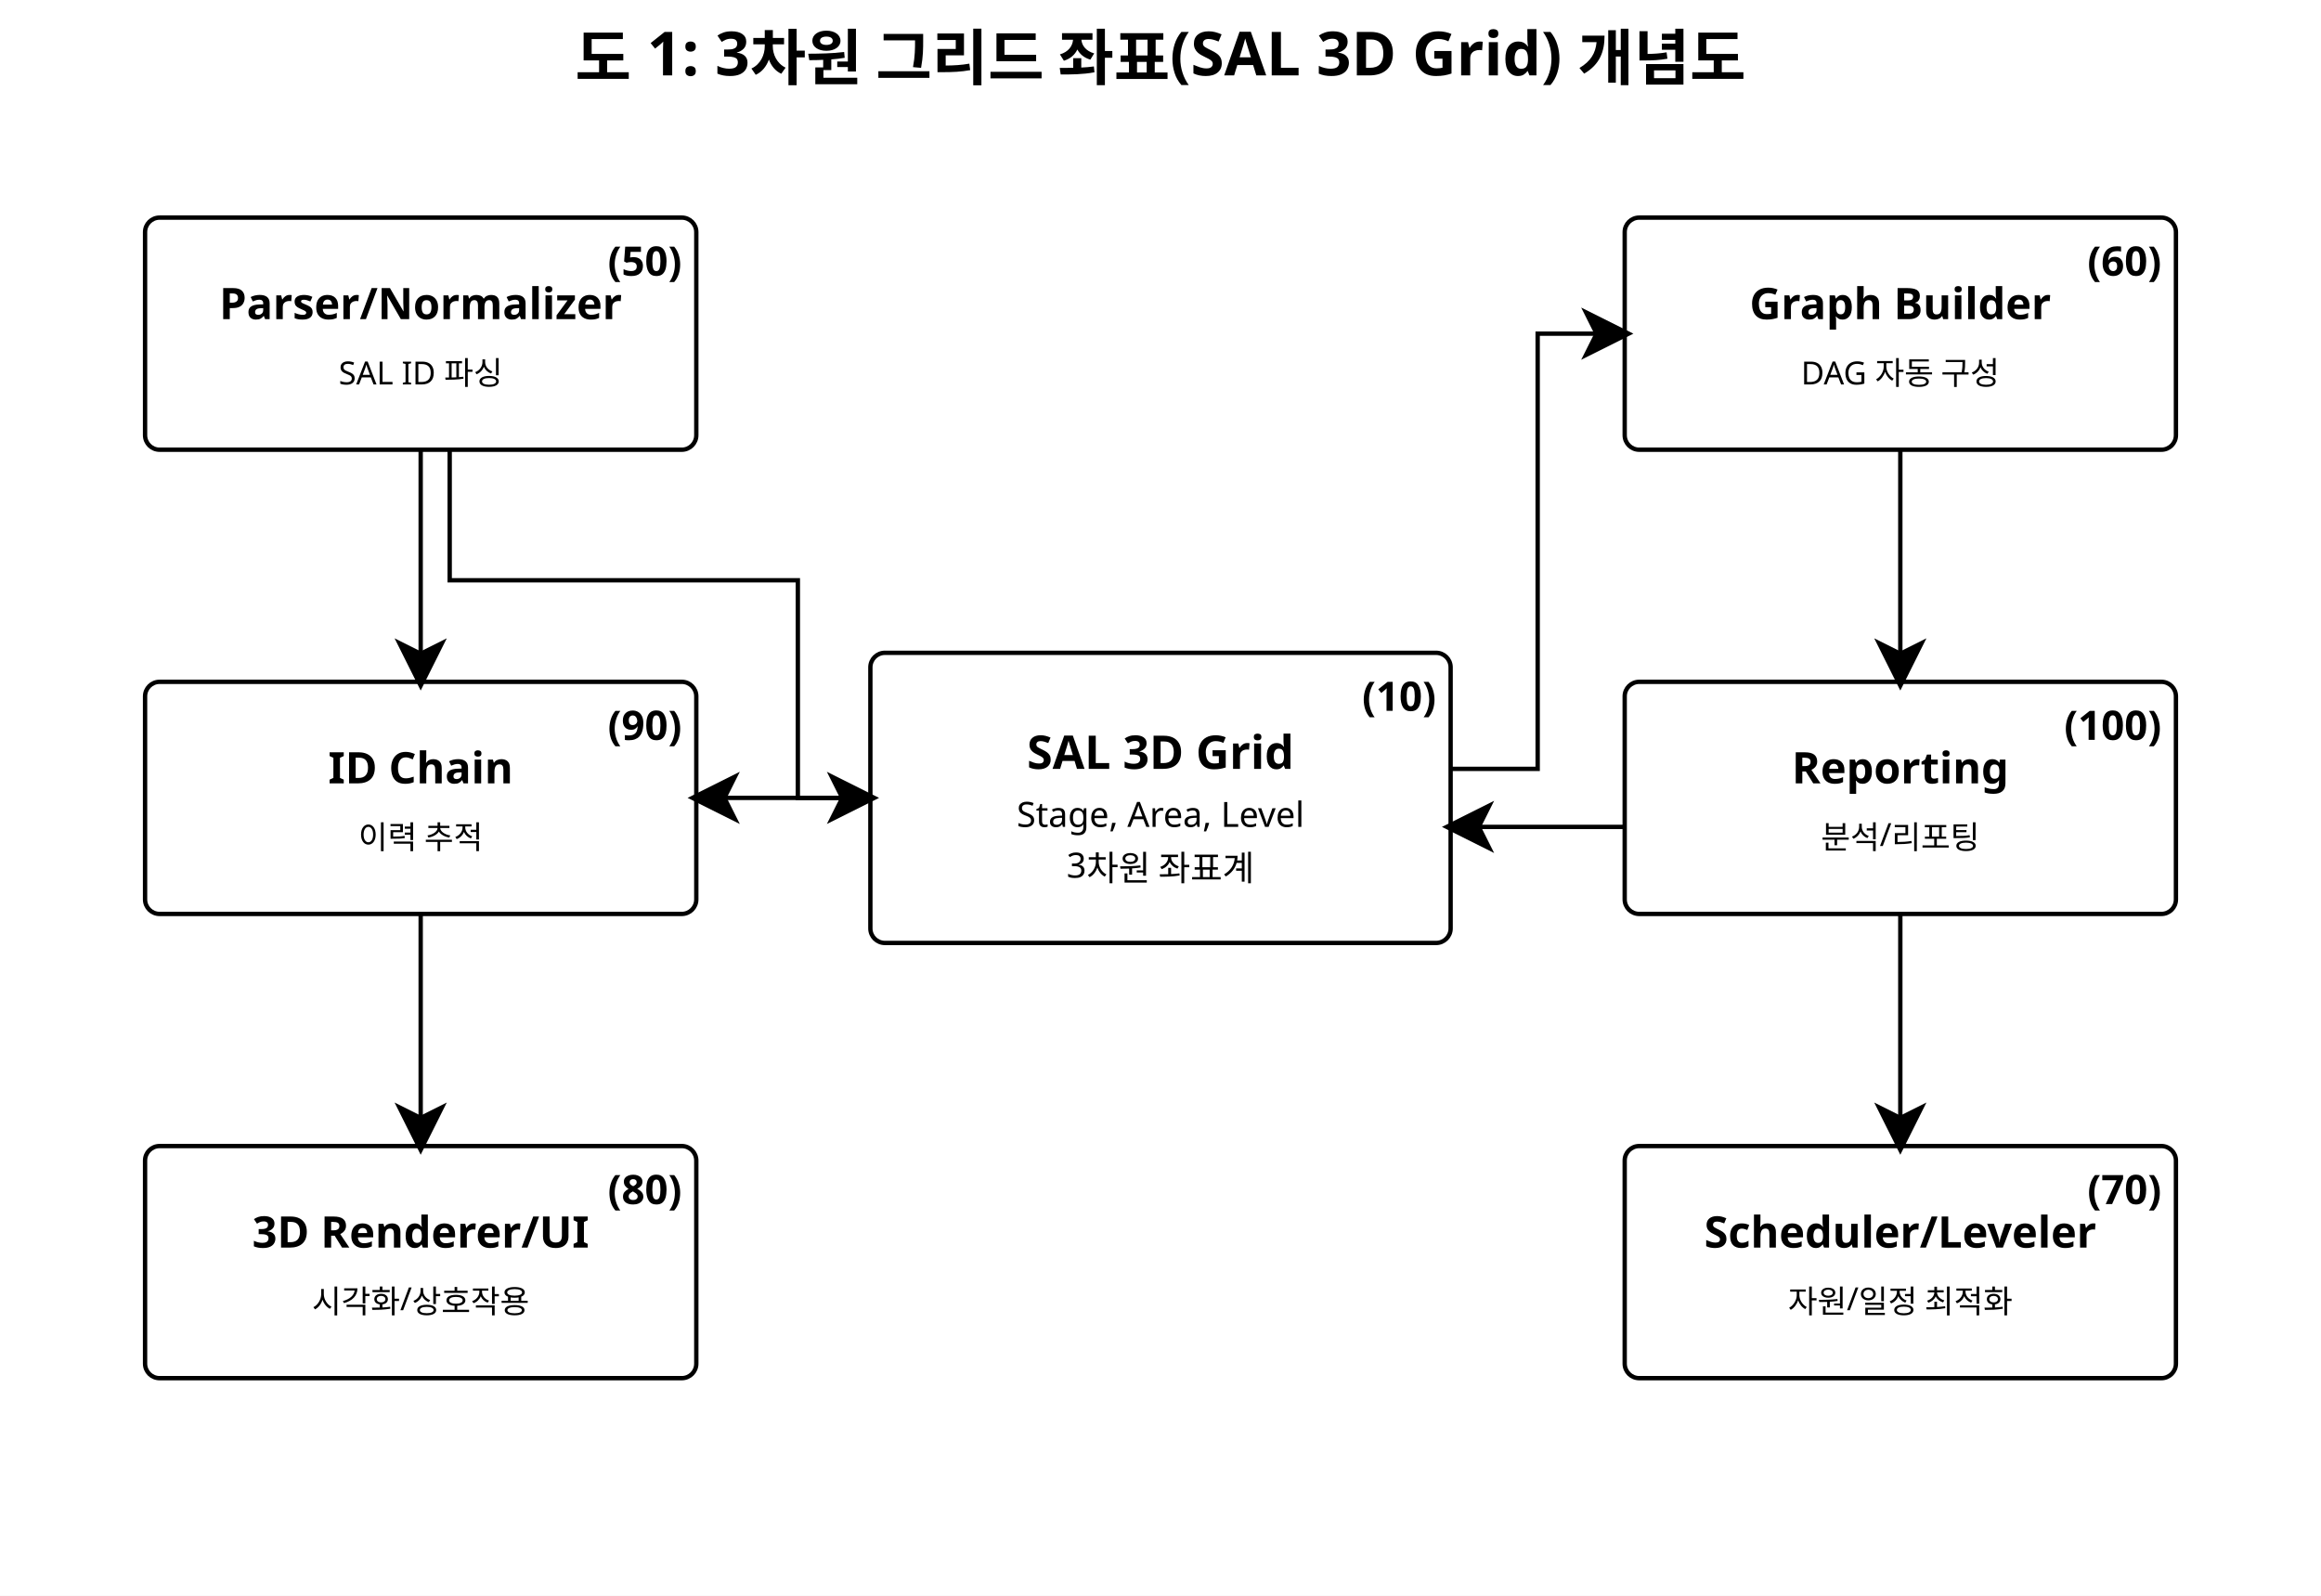
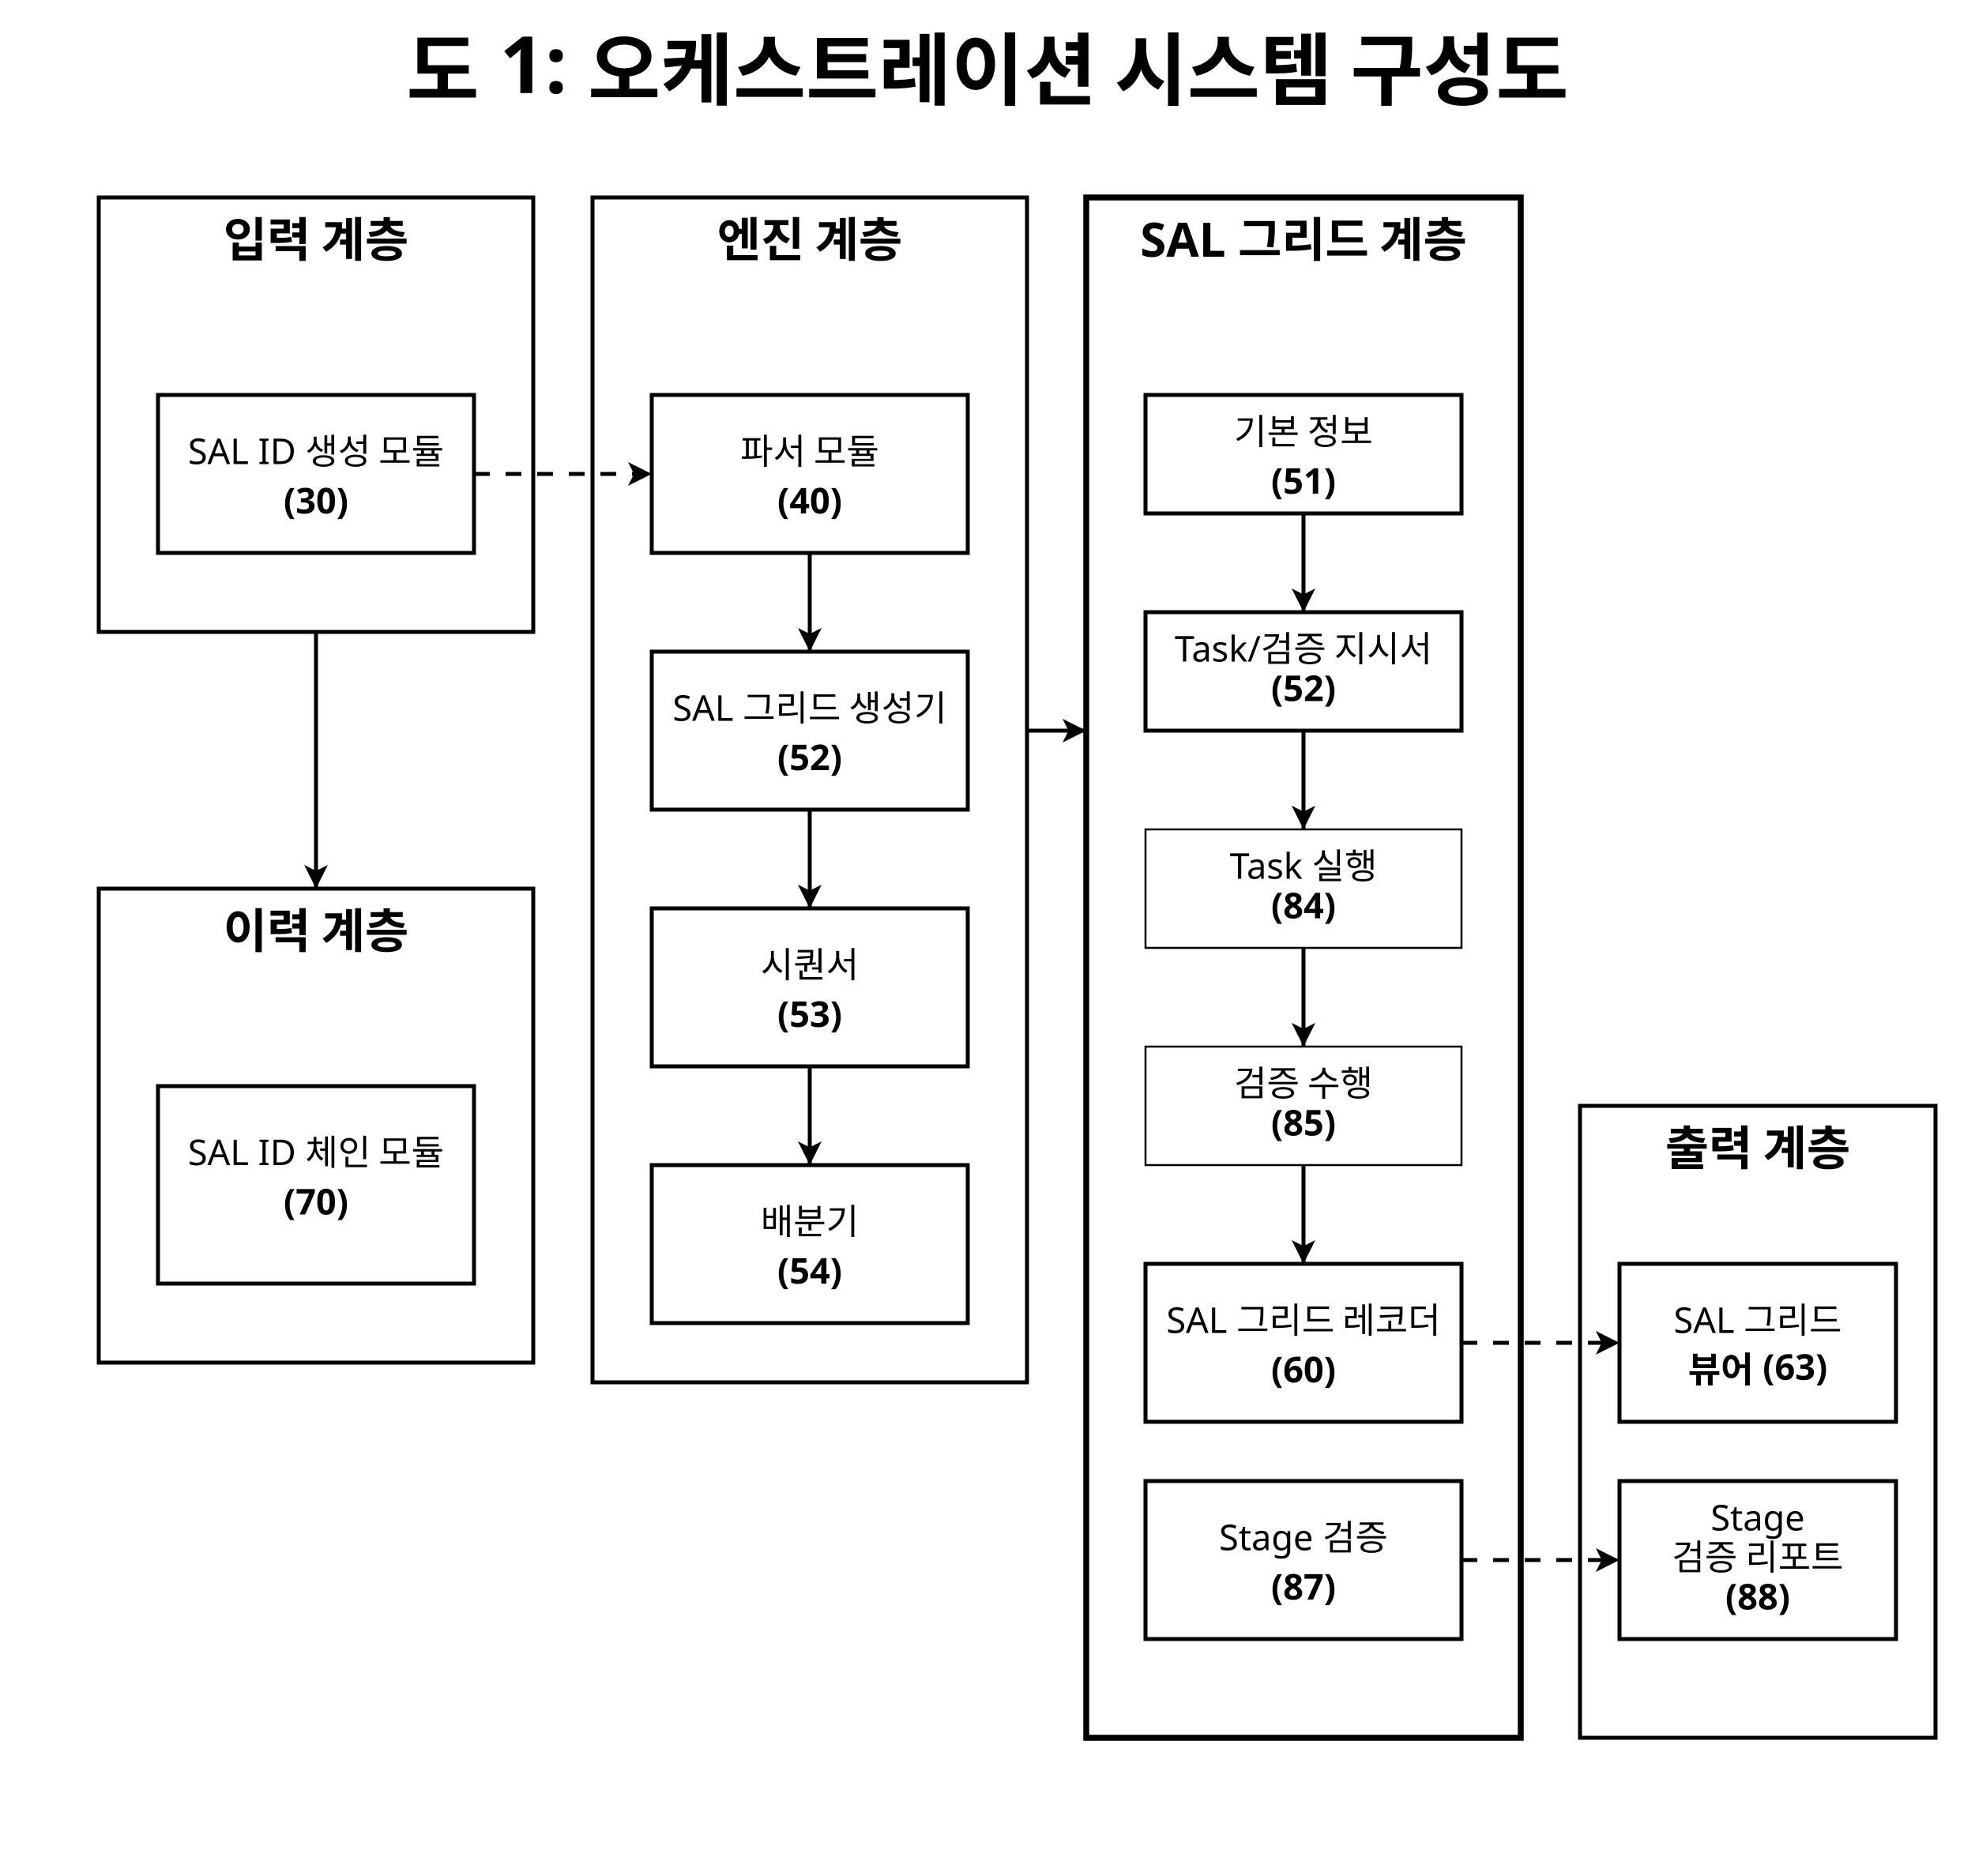
- <svg xmlns="http://www.w3.org/2000/svg" width="1600" height="1100" viewBox="0 0 1600 1100">
+ <svg xmlns="http://www.w3.org/2000/svg" width="1000" height="950" viewBox="0 0 1000 950">
  <rect width="100%" height="100%" fill="white" />
  <defs>
-     <marker id="arrowhead" markerWidth="12" markerHeight="12" refX="10" refY="6" orient="auto">
-       <path d="M0,0 L12,6 L0,12 L3,6 Z" fill="black" />
+     <marker id="arrow" markerWidth="6" markerHeight="6" refX="6" refY="3" orient="auto">
+       <path d="M0,0 L6,3 L0,6 L1.5,3 Z" fill="black" />
    </marker>
  </defs>
-   <text x="800" y="55" text-anchor="middle" font-family="Malgun Gothic, AppleGothic, Dotum, sans-serif" font-size="42" font-weight="bold">도 1: 3차원 그리드 좌표(SAL 3D Grid) 개념도</text>
-   <rect x="600" y="450" width="400" height="200" fill="white" stroke="black" stroke-width="3" rx="10" />
-   <text x="800" y="530" text-anchor="middle" font-family="Malgun Gothic, AppleGothic, Dotum, sans-serif" font-size="32" font-weight="bold">SAL 3D Grid</text>
-   <text x="800" y="570" text-anchor="middle" font-family="Malgun Gothic, AppleGothic, Dotum, sans-serif" font-size="24" font-weight="normal">Stage, Area, Level</text>
-   <text x="800" y="605" text-anchor="middle" font-family="Malgun Gothic, AppleGothic, Dotum, sans-serif" font-size="24" font-weight="normal">3차원 좌표계</text>
-   <text x="990" y="490" text-anchor="end" font-family="Malgun Gothic, AppleGothic, Dotum, sans-serif" font-size="28" font-weight="bold">(10)</text>
-   <rect x="100" y="150" width="380" height="160" fill="white" stroke="black" stroke-width="3" rx="10" />
-   <text x="290" y="220" text-anchor="middle" font-family="Malgun Gothic, AppleGothic, Dotum, sans-serif" font-size="30" font-weight="bold">Parser/Normalizer</text>
-   <text x="290" y="265" text-anchor="middle" font-family="Malgun Gothic, AppleGothic, Dotum, sans-serif" font-size="22" font-weight="normal">SAL ID 파싱</text>
-   <text x="470" y="190" text-anchor="end" font-family="Malgun Gothic, AppleGothic, Dotum, sans-serif" font-size="28" font-weight="bold">(50)</text>
-   <rect x="1120" y="150" width="380" height="160" fill="white" stroke="black" stroke-width="3" rx="10" />
-   <text x="1310" y="220" text-anchor="middle" font-family="Malgun Gothic, AppleGothic, Dotum, sans-serif" font-size="30" font-weight="bold">Graph Builder</text>
-   <text x="1310" y="265" text-anchor="middle" font-family="Malgun Gothic, AppleGothic, Dotum, sans-serif" font-size="22" font-weight="normal">DAG 자동 구성</text>
-   <text x="1490" y="190" text-anchor="end" font-family="Malgun Gothic, AppleGothic, Dotum, sans-serif" font-size="28" font-weight="bold">(60)</text>
-   <rect x="100" y="470" width="380" height="160" fill="white" stroke="black" stroke-width="3" rx="10" />
-   <text x="290" y="540" text-anchor="middle" font-family="Malgun Gothic, AppleGothic, Dotum, sans-serif" font-size="30" font-weight="bold">ID Chain</text>
-   <text x="290" y="585" text-anchor="middle" font-family="Malgun Gothic, AppleGothic, Dotum, sans-serif" font-size="22" font-weight="normal">이력 추적</text>
-   <text x="470" y="510" text-anchor="end" font-family="Malgun Gothic, AppleGothic, Dotum, sans-serif" font-size="28" font-weight="bold">(90)</text>
-   <rect x="1120" y="470" width="380" height="160" fill="white" stroke="black" stroke-width="3" rx="10" />
-   <text x="1310" y="540" text-anchor="middle" font-family="Malgun Gothic, AppleGothic, Dotum, sans-serif" font-size="30" font-weight="bold">Reporting</text>
-   <text x="1310" y="585" text-anchor="middle" font-family="Malgun Gothic, AppleGothic, Dotum, sans-serif" font-size="22" font-weight="normal">분석/리포팅</text>
-   <text x="1490" y="510" text-anchor="end" font-family="Malgun Gothic, AppleGothic, Dotum, sans-serif" font-size="28" font-weight="bold">(100)</text>
-   <rect x="100" y="790" width="380" height="160" fill="white" stroke="black" stroke-width="3" rx="10" />
-   <text x="290" y="860" text-anchor="middle" font-family="Malgun Gothic, AppleGothic, Dotum, sans-serif" font-size="30" font-weight="bold">3D Renderer/UI</text>
-   <text x="290" y="905" text-anchor="middle" font-family="Malgun Gothic, AppleGothic, Dotum, sans-serif" font-size="22" font-weight="normal">시각화/상호작용</text>
-   <text x="470" y="830" text-anchor="end" font-family="Malgun Gothic, AppleGothic, Dotum, sans-serif" font-size="28" font-weight="bold">(80)</text>
-   <rect x="1120" y="790" width="380" height="160" fill="white" stroke="black" stroke-width="3" rx="10" />
-   <text x="1310" y="860" text-anchor="middle" font-family="Malgun Gothic, AppleGothic, Dotum, sans-serif" font-size="30" font-weight="bold">Scheduler/Leveler</text>
-   <text x="1310" y="905" text-anchor="middle" font-family="Malgun Gothic, AppleGothic, Dotum, sans-serif" font-size="22" font-weight="normal">자원/일정 최적화</text>
-   <text x="1490" y="830" text-anchor="end" font-family="Malgun Gothic, AppleGothic, Dotum, sans-serif" font-size="28" font-weight="bold">(70)</text>
-   <path d="M 290,310 L 290,470" stroke="black" stroke-width="3" fill="none" marker-end="url(#arrowhead)" />
-   <path d="M 310,310 L 310,400 L 550,400 L 550,550 L 600,550" stroke="black" stroke-width="3" fill="none" marker-end="url(#arrowhead)" />
-   <path d="M 290,630 L 290,790" stroke="black" stroke-width="3" fill="none" marker-end="url(#arrowhead)" />
-   <path d="M 600,550 L 480,550" stroke="black" stroke-width="3" fill="none" marker-end="url(#arrowhead)" />
-   <path d="M 1000,530 L 1060,530 L 1060,230 L 1120,230" stroke="black" stroke-width="3" fill="none" marker-end="url(#arrowhead)" />
-   <path d="M 1120,570 L 1000,570" stroke="black" stroke-width="3" fill="none" marker-end="url(#arrowhead)" />
-   <path d="M 1310,310 L 1310,470" stroke="black" stroke-width="3" fill="none" marker-end="url(#arrowhead)" />
-   <path d="M 1310,630 L 1310,790" stroke="black" stroke-width="3" fill="none" marker-end="url(#arrowhead)" />
+   <text x="500" y="50" text-anchor="middle" font-family="Malgun Gothic, AppleGothic, Dotum, sans-serif" font-size="40" font-weight="bold">도 1: 오케스트레이션 시스템 구성도</text>
+   <rect x="50" y="100" width="220" height="220" fill="none" stroke="black" stroke-width="2" />
+   <text x="160" y="130" text-anchor="middle" font-family="Malgun Gothic, sans-serif" font-size="24" font-weight="bold">입력 계층</text>
+   <rect x="80" y="200" width="160" height="80" fill="white" stroke="black" stroke-width="2" />
+   <text x="160" y="235" text-anchor="middle" font-family="Malgun Gothic, sans-serif" font-size="18">SAL ID 생성 모듈</text>
+   <text x="160" y="260" text-anchor="middle" font-family="Malgun Gothic, sans-serif" font-size="18" font-weight="bold">(30)</text>
+   <rect x="50" y="450" width="220" height="240" fill="none" stroke="black" stroke-width="2" />
+   <text x="160" y="480" text-anchor="middle" font-family="Malgun Gothic, sans-serif" font-size="24" font-weight="bold">이력 계층</text>
+   <rect x="80" y="550" width="160" height="100" fill="white" stroke="black" stroke-width="2" />
+   <text x="160" y="590" text-anchor="middle" font-family="Malgun Gothic, sans-serif" font-size="18">SAL ID 체인 모듈</text>
+   <text x="160" y="615" text-anchor="middle" font-family="Malgun Gothic, sans-serif" font-size="18" font-weight="bold">(70)</text>
+   <rect x="300" y="100" width="220" height="600" fill="none" stroke="black" stroke-width="2" />
+   <text x="410" y="130" text-anchor="middle" font-family="Malgun Gothic, sans-serif" font-size="24" font-weight="bold">엔진 계층</text>
+   <rect x="330" y="200" width="160" height="80" fill="white" stroke="black" stroke-width="2" />
+   <text x="410" y="235" text-anchor="middle" font-family="Malgun Gothic, sans-serif" font-size="18">파서 모듈</text>
+   <text x="410" y="260" text-anchor="middle" font-family="Malgun Gothic, sans-serif" font-size="18" font-weight="bold">(40)</text>
+   <rect x="330" y="330" width="160" height="80" fill="white" stroke="black" stroke-width="2" />
+   <text x="410" y="365" text-anchor="middle" font-family="Malgun Gothic, sans-serif" font-size="18">SAL 그리드 생성기</text>
+   <text x="410" y="390" text-anchor="middle" font-family="Malgun Gothic, sans-serif" font-size="18" font-weight="bold">(52)</text>
+   <rect x="330" y="460" width="160" height="80" fill="white" stroke="black" stroke-width="2" />
+   <text x="410" y="495" text-anchor="middle" font-family="Malgun Gothic, sans-serif" font-size="18">시퀀서</text>
+   <text x="410" y="520" text-anchor="middle" font-family="Malgun Gothic, sans-serif" font-size="18" font-weight="bold">(53)</text>
+   <rect x="330" y="590" width="160" height="80" fill="white" stroke="black" stroke-width="2" />
+   <text x="410" y="625" text-anchor="middle" font-family="Malgun Gothic, sans-serif" font-size="18">배분기</text>
+   <text x="410" y="650" text-anchor="middle" font-family="Malgun Gothic, sans-serif" font-size="18" font-weight="bold">(54)</text>
+   <rect x="550" y="100" width="220" height="780" fill="white" stroke="black" stroke-width="3" />
+   <text x="660" y="130" text-anchor="middle" font-family="Malgun Gothic, sans-serif" font-size="24" font-weight="bold">SAL 그리드 계층</text>
+   <rect x="580" y="200" width="160" height="60" fill="white" stroke="black" stroke-width="2" />
+   <text x="660" y="225" text-anchor="middle" font-family="Malgun Gothic, sans-serif" font-size="18">기본 정보</text>
+   <text x="660" y="250" text-anchor="middle" font-family="Malgun Gothic, sans-serif" font-size="18" font-weight="bold">(51)</text>
+   <rect x="580" y="310" width="160" height="60" fill="white" stroke="black" stroke-width="2" />
+   <text x="660" y="335" text-anchor="middle" font-family="Malgun Gothic, sans-serif" font-size="18">Task/검증 지시서</text>
+   <text x="660" y="355" text-anchor="middle" font-family="Malgun Gothic, sans-serif" font-size="18" font-weight="bold">(52)</text>
+   <rect x="580" y="420" width="160" height="60" fill="white" stroke="black" stroke-width="1" />
+   <text x="660" y="445" text-anchor="middle" font-family="Malgun Gothic, sans-serif" font-size="18">Task 실행</text>
+   <text x="660" y="465" text-anchor="middle" font-family="Malgun Gothic, sans-serif" font-size="18" font-weight="bold">(84)</text>
+   <rect x="580" y="530" width="160" height="60" fill="white" stroke="black" stroke-width="1" />
+   <text x="660" y="555" text-anchor="middle" font-family="Malgun Gothic, sans-serif" font-size="18">검증 수행</text>
+   <text x="660" y="575" text-anchor="middle" font-family="Malgun Gothic, sans-serif" font-size="18" font-weight="bold">(85)</text>
+   <rect x="580" y="640" width="160" height="80" fill="white" stroke="black" stroke-width="2" />
+   <text x="660" y="675" text-anchor="middle" font-family="Malgun Gothic, sans-serif" font-size="18">SAL 그리드 레코더</text>
+   <text x="660" y="700" text-anchor="middle" font-family="Malgun Gothic, sans-serif" font-size="18" font-weight="bold">(60)</text>
+   <rect x="580" y="750" width="160" height="80" fill="white" stroke="black" stroke-width="2" />
+   <text x="660" y="785" text-anchor="middle" font-family="Malgun Gothic, sans-serif" font-size="18">Stage 검증</text>
+   <text x="660" y="810" text-anchor="middle" font-family="Malgun Gothic, sans-serif" font-size="18" font-weight="bold">(87)</text>
+   <rect x="800" y="560" width="180" height="320" fill="none" stroke="black" stroke-width="2" />
+   <text x="890" y="590" text-anchor="middle" font-family="Malgun Gothic, sans-serif" font-size="24" font-weight="bold">출력 계층</text>
+   <rect x="820" y="640" width="140" height="80" fill="white" stroke="black" stroke-width="2" />
+   <text x="890" y="675" text-anchor="middle" font-family="Malgun Gothic, sans-serif" font-size="18">SAL 그리드</text>
+   <text x="890" y="700" text-anchor="middle" font-family="Malgun Gothic, sans-serif" font-size="18" font-weight="bold">뷰어 (63)</text>
+   <rect x="820" y="750" width="140" height="80" fill="white" stroke="black" stroke-width="2" />
+   <text x="890" y="775" text-anchor="middle" font-family="Malgun Gothic, sans-serif" font-size="18">Stage</text>
+   <text x="890" y="795" text-anchor="middle" font-family="Malgun Gothic, sans-serif" font-size="18">검증 리포트</text>
+   <text x="890" y="815" text-anchor="middle" font-family="Malgun Gothic, sans-serif" font-size="18" font-weight="bold">(88)</text>
+   <path d="M 160,320 L 160,450" stroke="black" stroke-width="2" marker-end="url(#arrow)" />
+   <path d="M 520,370 L 550,370" stroke="black" stroke-width="2" marker-end="url(#arrow)" />
+   <path d="M 240,240 L 330,240" stroke="black" stroke-width="2" stroke-dasharray="8,8" marker-end="url(#arrow)" />
+   <path d="M 410,280 L 410,330" stroke="black" stroke-width="2" marker-end="url(#arrow)" />
+   <path d="M 410,410 L 410,460" stroke="black" stroke-width="2" marker-end="url(#arrow)" />
+   <path d="M 410,540 L 410,590" stroke="black" stroke-width="2" marker-end="url(#arrow)" />
+   <path d="M 660,260 L 660,310" stroke="black" stroke-width="2" marker-end="url(#arrow)" />
+   <path d="M 660,370 L 660,420" stroke="black" stroke-width="2" marker-end="url(#arrow)" />
+   <path d="M 660,480 L 660,530" stroke="black" stroke-width="2" marker-end="url(#arrow)" />
+   <path d="M 660,590 L 660,640" stroke="black" stroke-width="2" marker-end="url(#arrow)" />
+   <path d="M 740,680 L 820,680" stroke="black" stroke-width="2" stroke-dasharray="8,8" marker-end="url(#arrow)" />
+   <path d="M 740,790 L 820,790" stroke="black" stroke-width="2" stroke-dasharray="8,8" marker-end="url(#arrow)" />
</svg>
